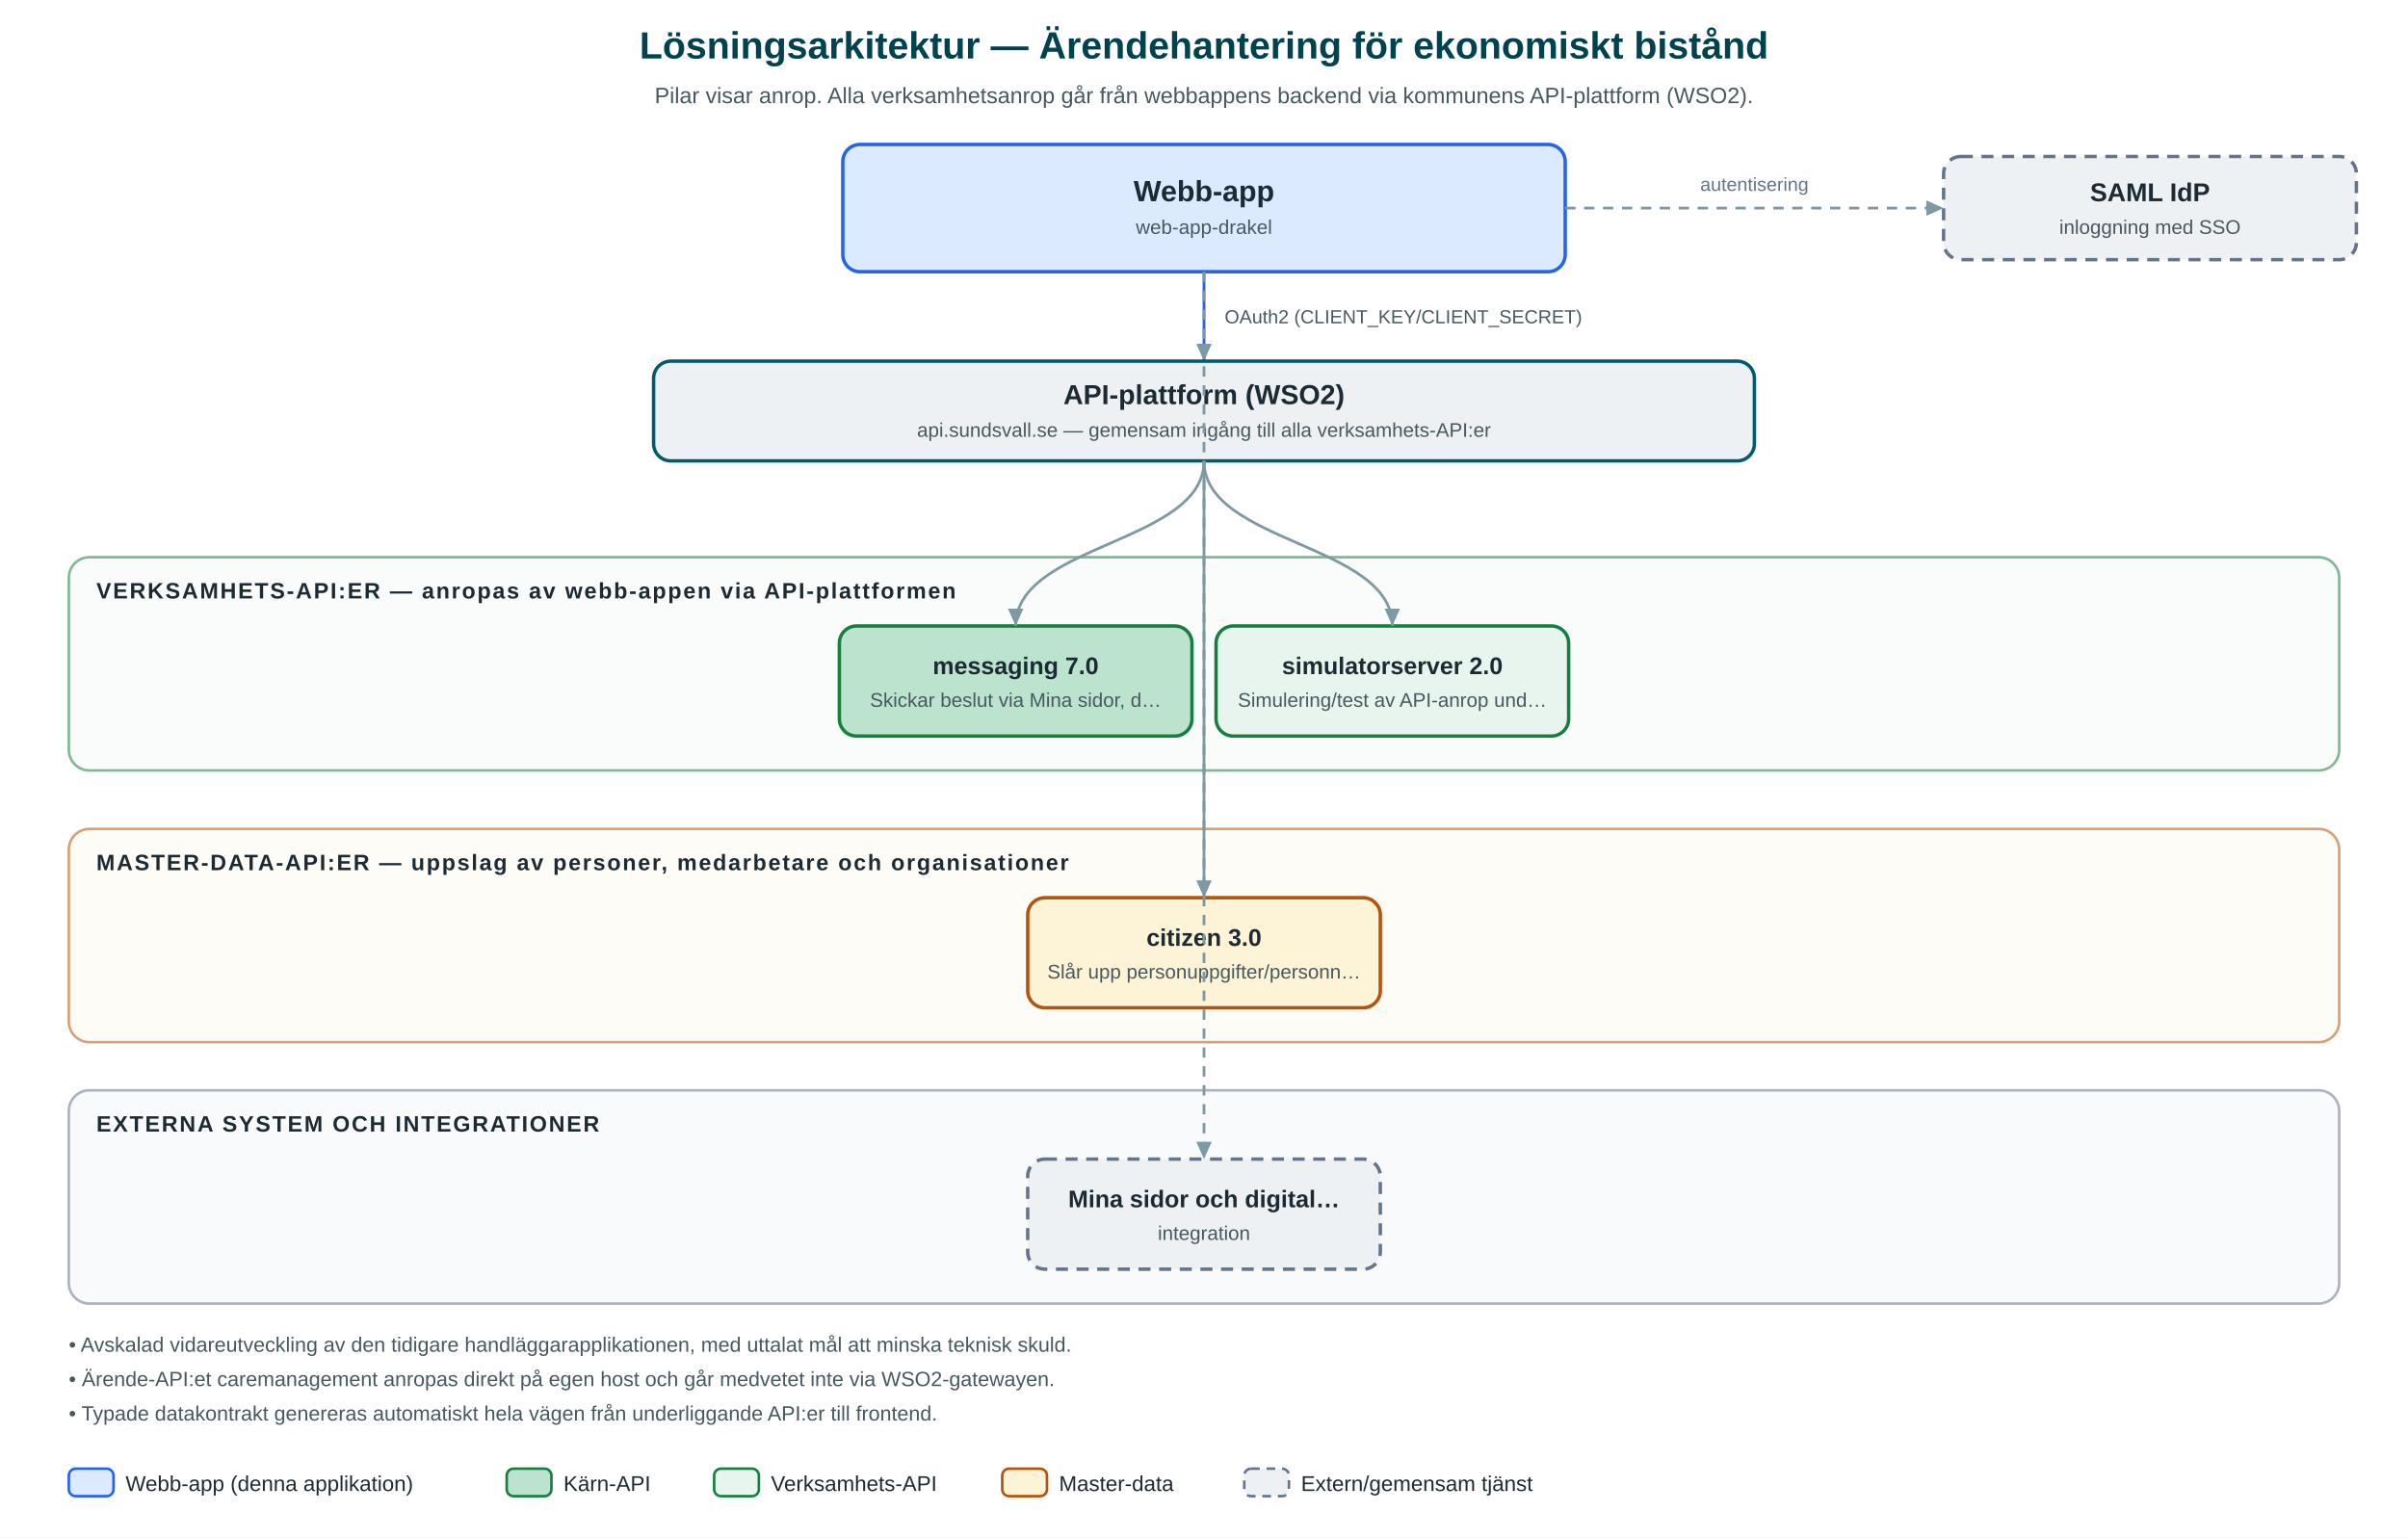
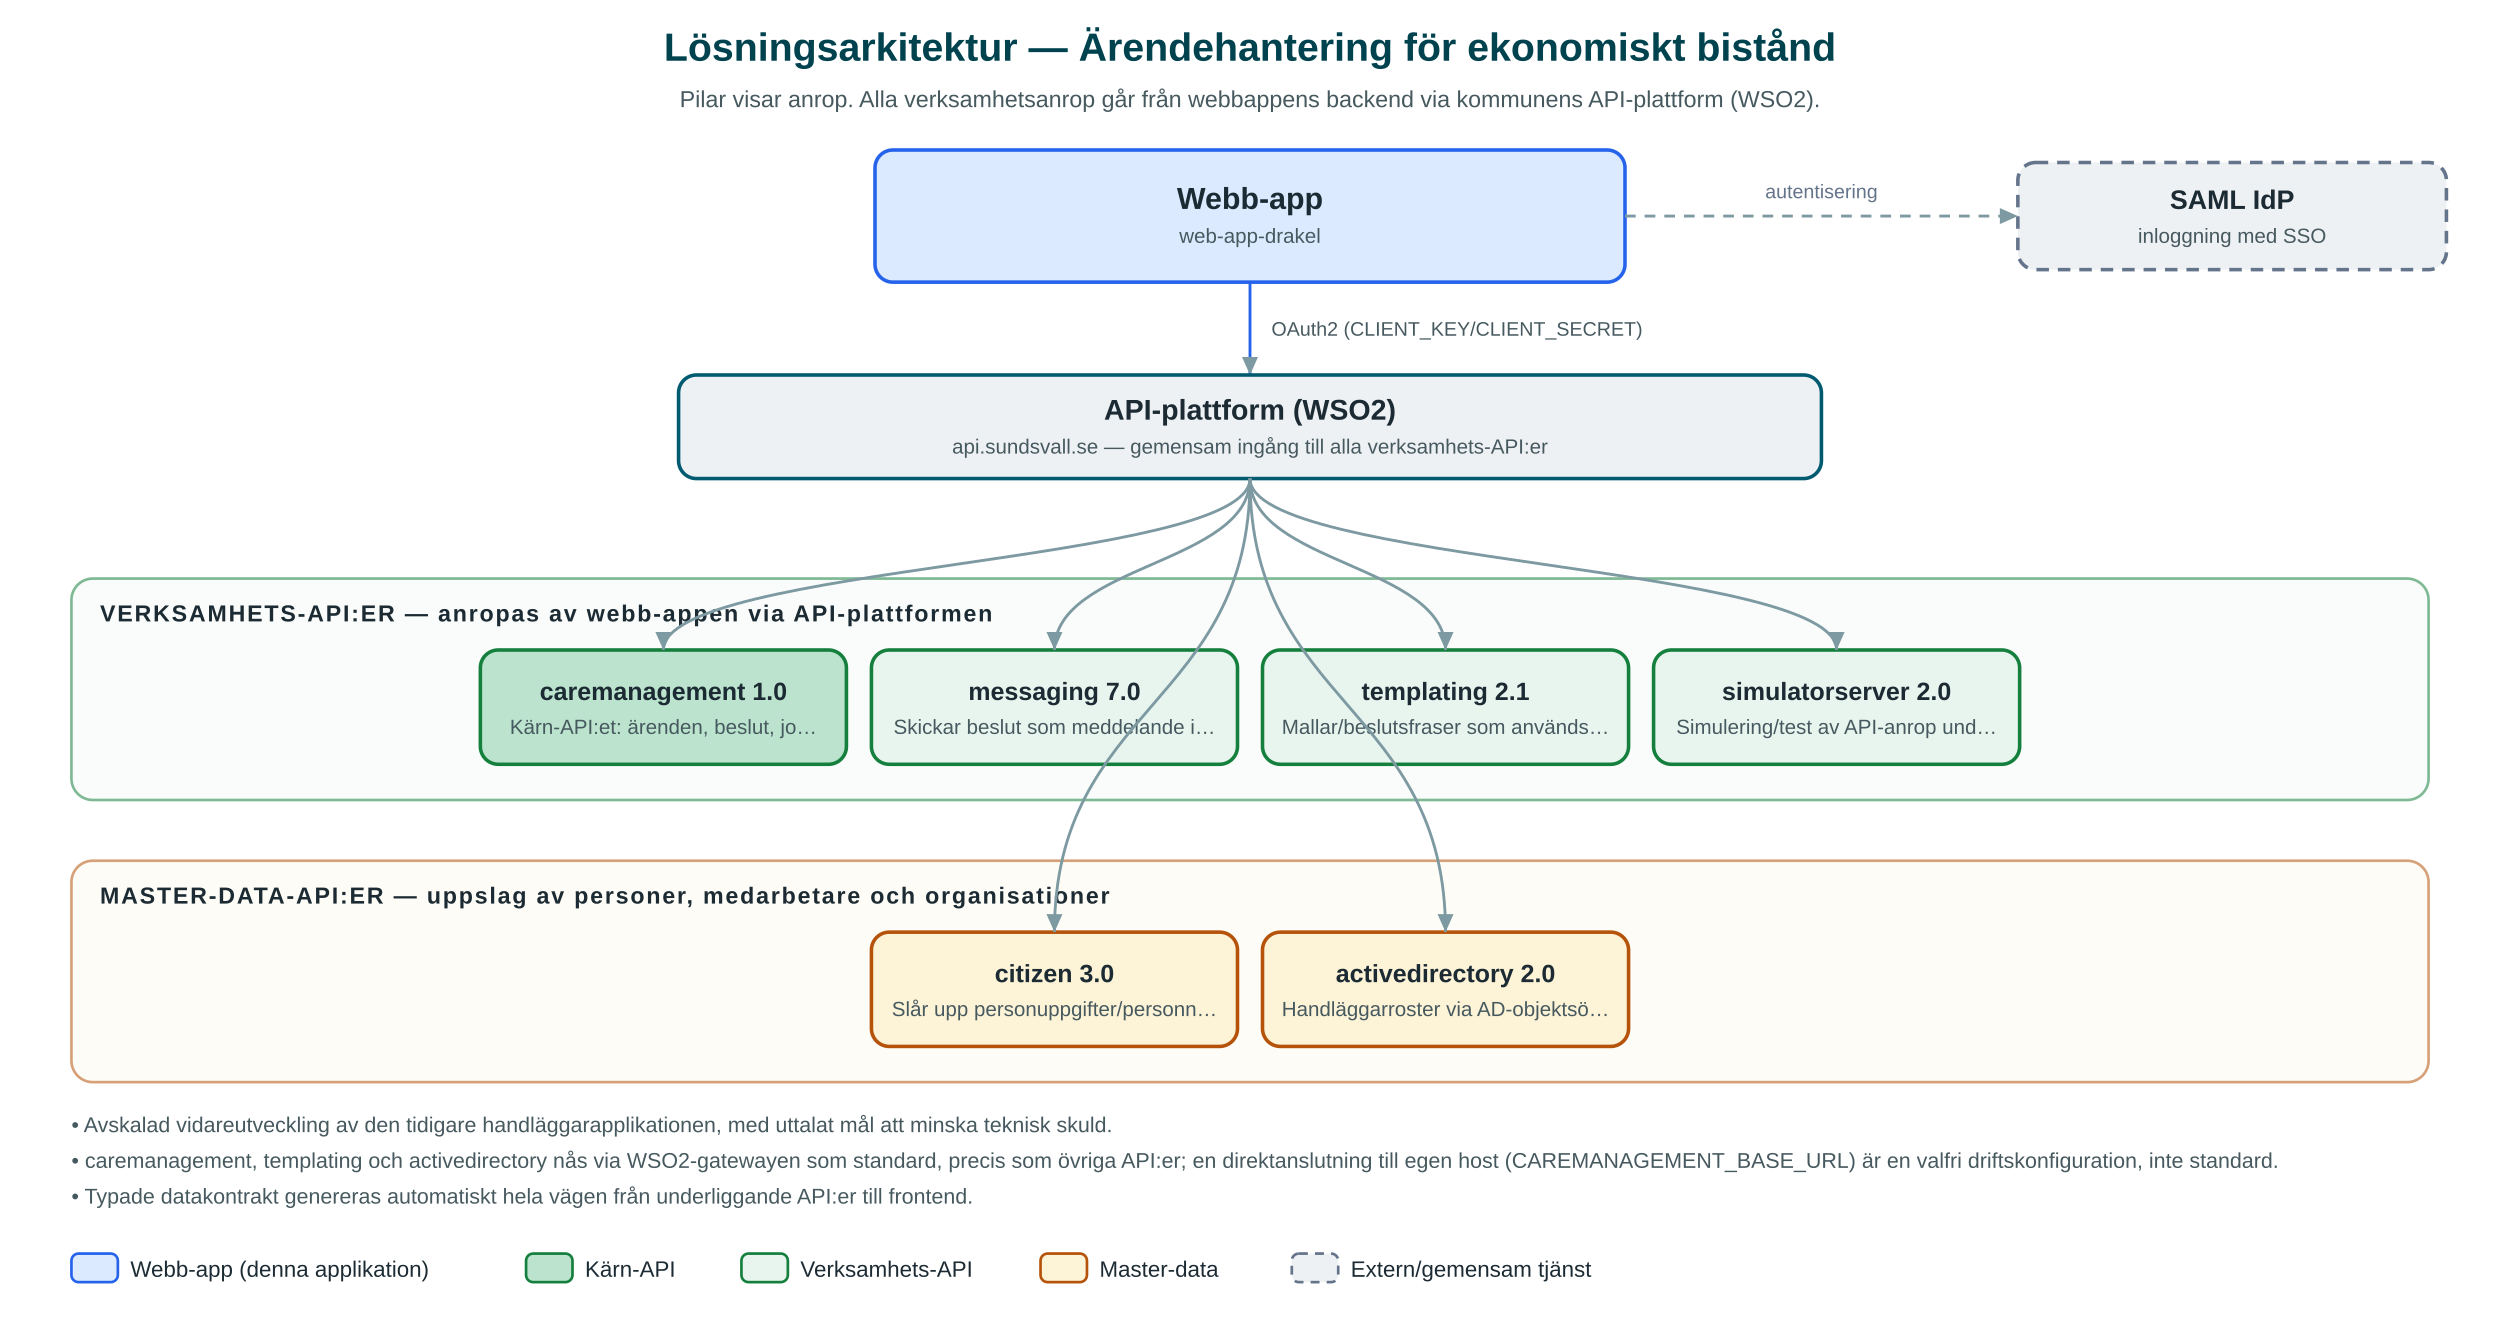
- <svg xmlns="http://www.w3.org/2000/svg" viewBox="0 0 1400 894" font-family="Segoe UI, Helvetica Neue, Arial, sans-serif" role="img" aria-label="Arkitekturdiagram för Ärendehantering för ekonomiskt bistånd">
+ <svg xmlns="http://www.w3.org/2000/svg" viewBox="0 0 1400 742" font-family="Segoe UI, Helvetica Neue, Arial, sans-serif" role="img" aria-label="Arkitekturdiagram för Ärendehantering för ekonomiskt bistånd">
  <defs>
    <marker id="arr" viewBox="0 0 10 10" refX="9" refY="5" markerWidth="7" markerHeight="7" orient="auto-start-reverse">
      <path d="M 0 1 L 9 5 L 0 9 z" fill="#7d99a1" />
    </marker>
  </defs>
-   <rect width="1400" height="894" fill="#ffffff" />
+   <rect width="1400" height="742" fill="#ffffff" />
  <text x="700.0" y="34" text-anchor="middle" font-size="22" font-weight="bold" fill="#00434f">Lösningsarkitektur — Ärendehantering för ekonomiskt bistånd</text>
  <text x="700.0" y="60" text-anchor="middle" font-size="13" fill="#46595f">Pilar visar anrop. Alla verksamhetsanrop går från webbappens backend via kommunens API-plattform (WSO2).</text>
  <rect x="490.0" y="84" rx="10" width="420" height="74" fill="#dbeafe" stroke="#2563eb" stroke-width="2" />
  <text x="700.0" y="117.0" text-anchor="middle" font-size="17" font-weight="bold" fill="#1c2b33">Webb-app</text>
  <text x="700.0" y="136.0" text-anchor="middle" font-size="11.5" fill="#46595f">web-app-drakel</text>
  <rect x="1130" y="91" rx="10" width="240" height="60" fill="#eef1f4" stroke="#64748b" stroke-width="2" stroke-dasharray="7,5" />
  <text x="1250.0" y="117.0" text-anchor="middle" font-size="15" font-weight="bold" fill="#1c2b33">SAML IdP</text>
  <text x="1250.0" y="136.0" text-anchor="middle" font-size="11.5" fill="#46595f">inloggning med SSO</text>
  <path d="M 910.0 121.0 L 1130 121.0" fill="none" stroke="#7d99a1" stroke-width="1.6" stroke-dasharray="6,5" marker-end="url(#arr)" />
  <text x="1020.0" y="111.0" text-anchor="middle" font-size="11" fill="#64748b">autentisering</text>
  <path d="M 700.0 158 L 700.0 210" fill="none" stroke="#2563eb" stroke-width="1.6" marker-end="url(#arr)" />
  <text x="712.0" y="188" font-size="11" fill="#46595f">OAuth2 (CLIENT_KEY/CLIENT_SECRET)</text>
  <rect x="380.0" y="210" rx="10" width="640" height="58" fill="#eef1f4" stroke="#005a70" stroke-width="2" />
  <text x="700.0" y="235.0" text-anchor="middle" font-size="16" font-weight="bold" fill="#1c2b33">API-plattform (WSO2)</text>
  <text x="700.0" y="254.0" text-anchor="middle" font-size="11.5" fill="#46595f">api.sundsvall.se — gemensam ingång till alla verksamhets-API:er</text>
  <rect x="40" y="324" rx="12" width="1320" height="124" fill="#f4faf6" stroke="#15803d" stroke-width="1.5" opacity="0.55" />
  <text x="56" y="348" font-size="13" font-weight="bold" letter-spacing="1" fill="#1c2b33">VERKSAMHETS-API:ER — anropas av webb-appen via API-plattformen</text>
-   <rect x="488.0" y="364" rx="10" width="205" height="64" fill="#bbe3cd" stroke="#15803d" stroke-width="2" />
+   <rect x="269.0" y="364" rx="10" width="205" height="64" fill="#bbe3cd" stroke="#15803d" stroke-width="2" />
+   <text x="371.5" y="392.0" text-anchor="middle" font-size="14" font-weight="bold" fill="#1c2b33">caremanagement 1.0</text>
+   <text x="371.5" y="411.0" text-anchor="middle" font-size="11.5" fill="#46595f">Kärn-API:et: ärenden, beslut, jo…</text>
+   <path d="M 700.0 268 C 700.0 316.0, 371.5 316.0, 371.5 364" fill="none" stroke="#7d99a1" stroke-width="1.6" marker-end="url(#arr)" />
+   <rect x="488.0" y="364" rx="10" width="205" height="64" fill="#e8f5ee" stroke="#15803d" stroke-width="2" />
  <text x="590.5" y="392.0" text-anchor="middle" font-size="14" font-weight="bold" fill="#1c2b33">messaging 7.0</text>
-   <text x="590.5" y="411.0" text-anchor="middle" font-size="11.5" fill="#46595f">Skickar beslut via Mina sidor, d…</text>
+   <text x="590.5" y="411.0" text-anchor="middle" font-size="11.5" fill="#46595f">Skickar beslut som meddelande i…</text>
  <path d="M 700.0 268 C 700.0 316.0, 590.5 316.0, 590.5 364" fill="none" stroke="#7d99a1" stroke-width="1.6" marker-end="url(#arr)" />
  <rect x="707.0" y="364" rx="10" width="205" height="64" fill="#e8f5ee" stroke="#15803d" stroke-width="2" />
-   <text x="809.5" y="392.0" text-anchor="middle" font-size="14" font-weight="bold" fill="#1c2b33">simulatorserver 2.0</text>
-   <text x="809.5" y="411.0" text-anchor="middle" font-size="11.5" fill="#46595f">Simulering/test av API-anrop und…</text>
+   <text x="809.5" y="392.0" text-anchor="middle" font-size="14" font-weight="bold" fill="#1c2b33">templating 2.1</text>
+   <text x="809.5" y="411.0" text-anchor="middle" font-size="11.5" fill="#46595f">Mallar/beslutsfraser som används…</text>
  <path d="M 700.0 268 C 700.0 316.0, 809.5 316.0, 809.5 364" fill="none" stroke="#7d99a1" stroke-width="1.6" marker-end="url(#arr)" />
+   <rect x="926.0" y="364" rx="10" width="205" height="64" fill="#e8f5ee" stroke="#15803d" stroke-width="2" />
+   <text x="1028.5" y="392.0" text-anchor="middle" font-size="14" font-weight="bold" fill="#1c2b33">simulatorserver 2.0</text>
+   <text x="1028.5" y="411.0" text-anchor="middle" font-size="11.5" fill="#46595f">Simulering/test av API-anrop und…</text>
+   <path d="M 700.0 268 C 700.0 316.0, 1028.5 316.0, 1028.5 364" fill="none" stroke="#7d99a1" stroke-width="1.6" marker-end="url(#arr)" />
  <rect x="40" y="482" rx="12" width="1320" height="124" fill="#fdf9ef" stroke="#b45309" stroke-width="1.5" opacity="0.55" />
  <text x="56" y="506" font-size="13" font-weight="bold" letter-spacing="1" fill="#1c2b33">MASTER-DATA-API:ER — uppslag av personer, medarbetare och organisationer</text>
-   <rect x="597.5" y="522" rx="10" width="205" height="64" fill="#fdf3d7" stroke="#b45309" stroke-width="2" />
-   <text x="700.0" y="550.0" text-anchor="middle" font-size="14" font-weight="bold" fill="#1c2b33">citizen 3.0</text>
-   <text x="700.0" y="569.0" text-anchor="middle" font-size="11.5" fill="#46595f">Slår upp personuppgifter/personn…</text>
-   <path d="M 700.0 268 C 700.0 395.0, 700.0 395.0, 700.0 522" fill="none" stroke="#7d99a1" stroke-width="1.6" marker-end="url(#arr)" />
-   <rect x="40" y="634" rx="12" width="1320" height="124" fill="#f4f5f7" stroke="#64748b" stroke-width="1.5" opacity="0.55" />
-   <text x="56" y="658" font-size="13" font-weight="bold" letter-spacing="1" fill="#1c2b33">EXTERNA SYSTEM OCH INTEGRATIONER</text>
-   <rect x="597.5" y="674" rx="10" width="205" height="64" fill="#eef1f4" stroke="#64748b" stroke-width="2" stroke-dasharray="7,5" />
-   <text x="700.0" y="702.0" text-anchor="middle" font-size="14" font-weight="bold" fill="#1c2b33">Mina sidor och digital…</text>
-   <text x="700.0" y="721.0" text-anchor="middle" font-size="11.5" fill="#46595f">integration</text>
-   <path d="M 700.0 158 C 700.0 416.0, 700.0 416.0, 700.0 674" fill="none" stroke="#7d99a1" stroke-width="1.6" stroke-dasharray="6,5" marker-end="url(#arr)" />
-   <text x="40" y="786" font-size="12" fill="#46595f">• Avskalad vidareutveckling av den tidigare handläggarapplikationen, med uttalat mål att minska teknisk skuld.</text>
-   <text x="40" y="806" font-size="12" fill="#46595f">• Ärende-API:et caremanagement anropas direkt på egen host och går medvetet inte via WSO2-gatewayen.</text>
-   <text x="40" y="826" font-size="12" fill="#46595f">• Typade datakontrakt genereras automatiskt hela vägen från underliggande API:er till frontend.</text>
-   <rect x="40" y="854" width="26" height="16" rx="4" fill="#dbeafe" stroke="#2563eb" stroke-width="1.5" />
-   <text x="73" y="867" font-size="12.5" fill="#1c2b33">Webb-app (denna applikation)</text>
-   <rect x="294.6" y="854" width="26" height="16" rx="4" fill="#bbe3cd" stroke="#15803d" stroke-width="1.5" />
-   <text x="327.6" y="867" font-size="12.5" fill="#1c2b33">Kärn-API</text>
-   <rect x="415.2" y="854" width="26" height="16" rx="4" fill="#e8f5ee" stroke="#15803d" stroke-width="1.5" />
-   <text x="448.2" y="867" font-size="12.5" fill="#1c2b33">Verksamhets-API</text>
-   <rect x="582.7" y="854" width="26" height="16" rx="4" fill="#fdf3d7" stroke="#b45309" stroke-width="1.5" />
-   <text x="615.7" y="867" font-size="12.5" fill="#1c2b33">Master-data</text>
-   <rect x="723.4" y="854" width="26" height="16" rx="4" fill="#eef1f4" stroke="#64748b" stroke-width="1.5" stroke-dasharray="5,4" />
-   <text x="756.4" y="867" font-size="12.5" fill="#1c2b33">Extern/gemensam tjänst</text>
+   <rect x="488.0" y="522" rx="10" width="205" height="64" fill="#fdf3d7" stroke="#b45309" stroke-width="2" />
+   <text x="590.5" y="550.0" text-anchor="middle" font-size="14" font-weight="bold" fill="#1c2b33">citizen 3.0</text>
+   <text x="590.5" y="569.0" text-anchor="middle" font-size="11.5" fill="#46595f">Slår upp personuppgifter/personn…</text>
+   <path d="M 700.0 268 C 700.0 395.0, 590.5 395.0, 590.5 522" fill="none" stroke="#7d99a1" stroke-width="1.6" marker-end="url(#arr)" />
+   <rect x="707.0" y="522" rx="10" width="205" height="64" fill="#fdf3d7" stroke="#b45309" stroke-width="2" />
+   <text x="809.5" y="550.0" text-anchor="middle" font-size="14" font-weight="bold" fill="#1c2b33">activedirectory 2.0</text>
+   <text x="809.5" y="569.0" text-anchor="middle" font-size="11.5" fill="#46595f">Handläggarroster via AD-objektsö…</text>
+   <path d="M 700.0 268 C 700.0 395.0, 809.5 395.0, 809.5 522" fill="none" stroke="#7d99a1" stroke-width="1.6" marker-end="url(#arr)" />
+   <text x="40" y="634" font-size="12" fill="#46595f">• Avskalad vidareutveckling av den tidigare handläggarapplikationen, med uttalat mål att minska teknisk skuld.</text>
+   <text x="40" y="654" font-size="12" fill="#46595f">• caremanagement, templating och activedirectory nås via WSO2-gatewayen som standard, precis som övriga API:er; en direktanslutning till egen host (CAREMANAGEMENT_BASE_URL) är en valfri driftskonfiguration, inte standard.</text>
+   <text x="40" y="674" font-size="12" fill="#46595f">• Typade datakontrakt genereras automatiskt hela vägen från underliggande API:er till frontend.</text>
+   <rect x="40" y="702" width="26" height="16" rx="4" fill="#dbeafe" stroke="#2563eb" stroke-width="1.5" />
+   <text x="73" y="715" font-size="12.5" fill="#1c2b33">Webb-app (denna applikation)</text>
+   <rect x="294.6" y="702" width="26" height="16" rx="4" fill="#bbe3cd" stroke="#15803d" stroke-width="1.5" />
+   <text x="327.6" y="715" font-size="12.5" fill="#1c2b33">Kärn-API</text>
+   <rect x="415.2" y="702" width="26" height="16" rx="4" fill="#e8f5ee" stroke="#15803d" stroke-width="1.5" />
+   <text x="448.2" y="715" font-size="12.5" fill="#1c2b33">Verksamhets-API</text>
+   <rect x="582.7" y="702" width="26" height="16" rx="4" fill="#fdf3d7" stroke="#b45309" stroke-width="1.5" />
+   <text x="615.7" y="715" font-size="12.5" fill="#1c2b33">Master-data</text>
+   <rect x="723.4" y="702" width="26" height="16" rx="4" fill="#eef1f4" stroke="#64748b" stroke-width="1.5" stroke-dasharray="5,4" />
+   <text x="756.4" y="715" font-size="12.5" fill="#1c2b33">Extern/gemensam tjänst</text>
</svg>
